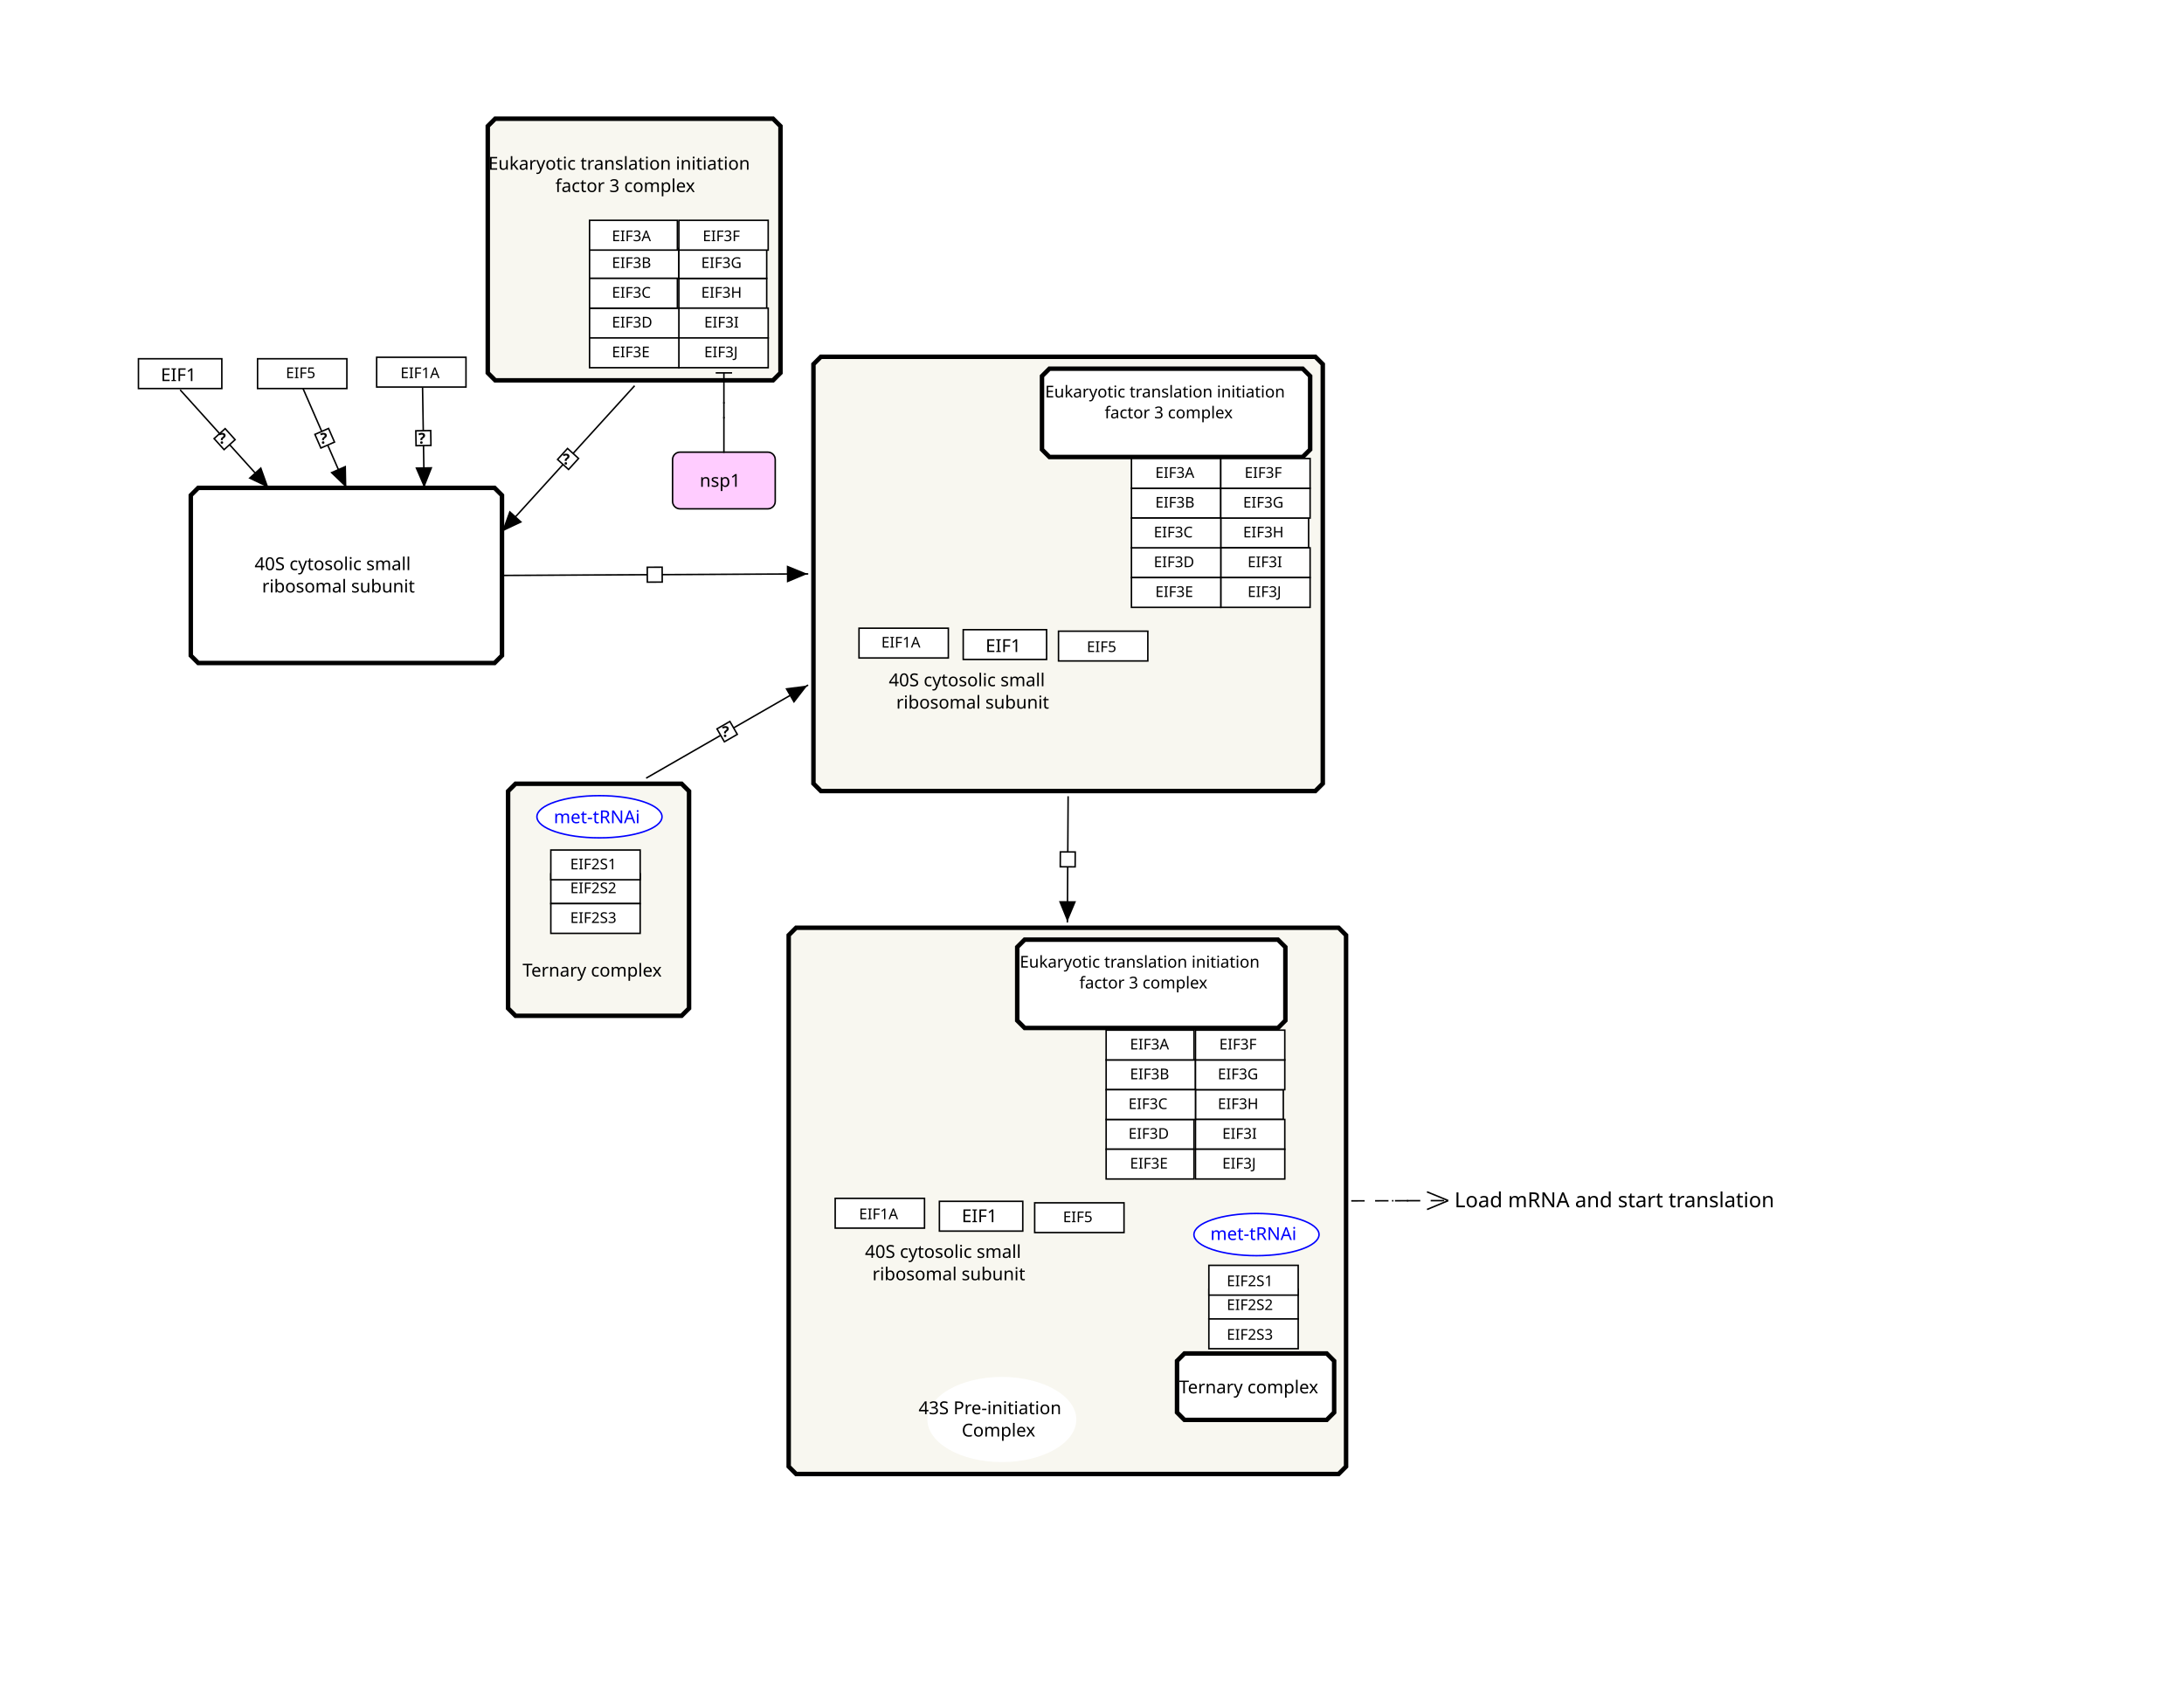
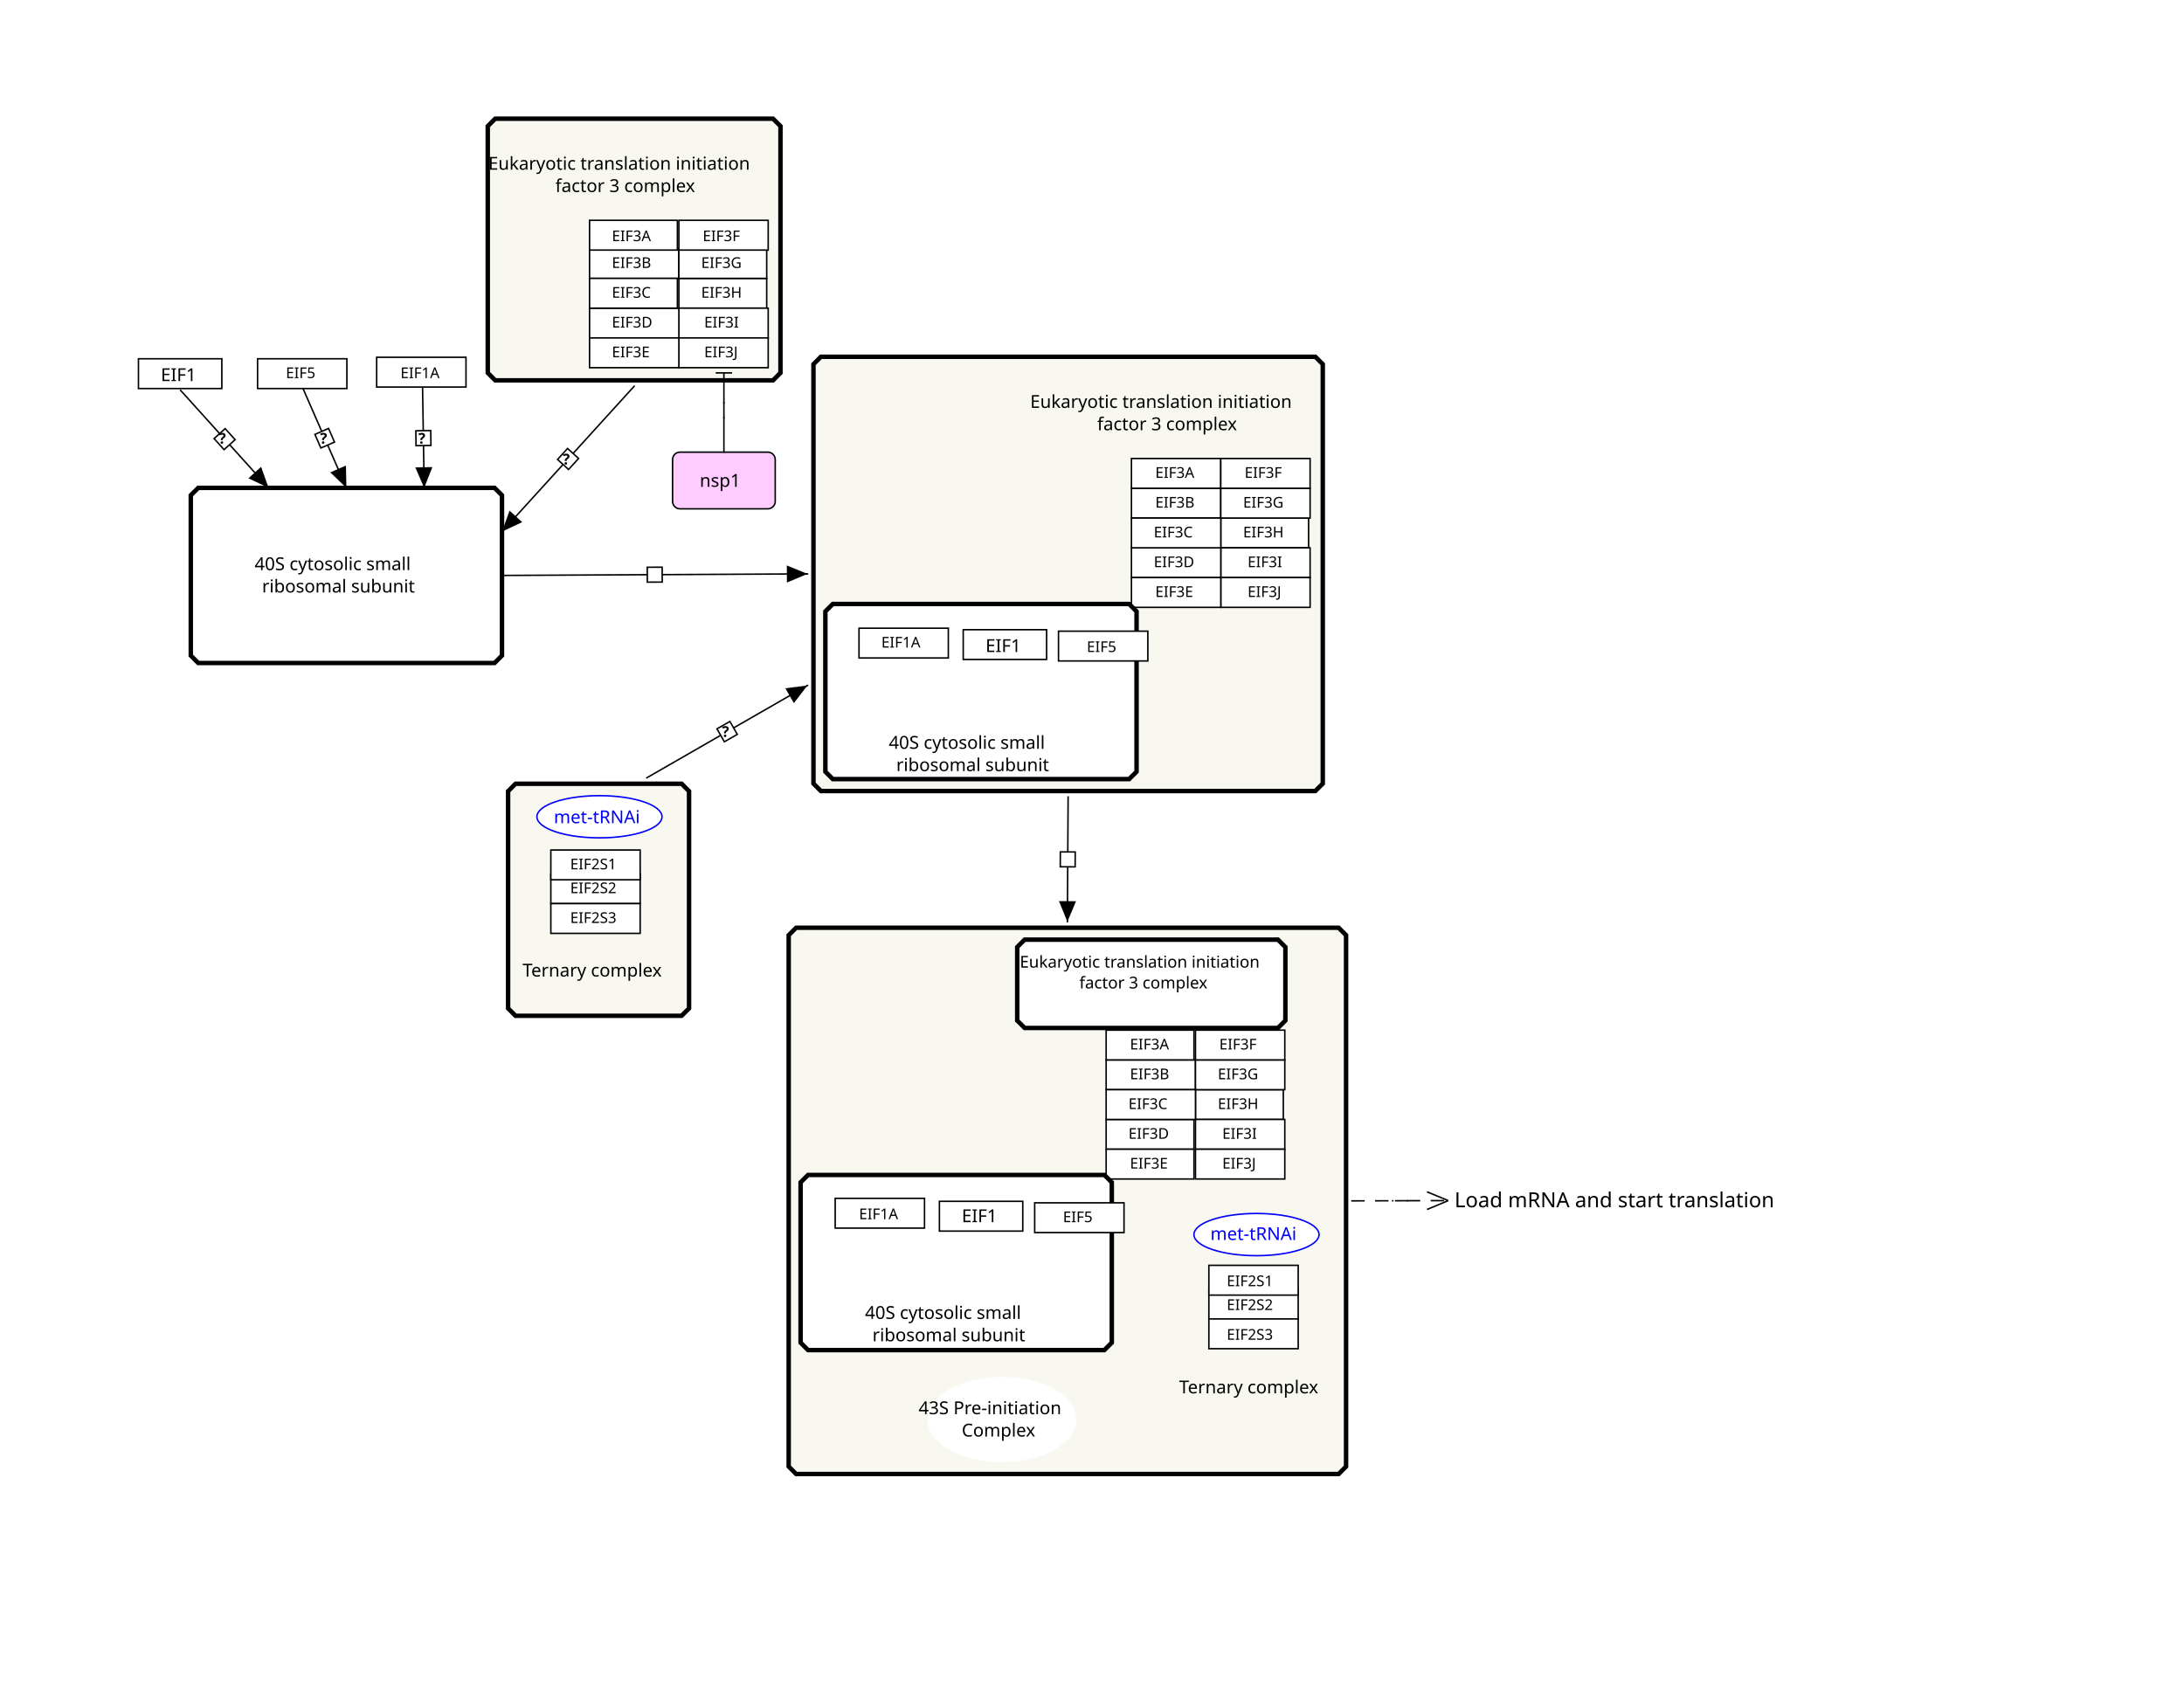
<svg xmlns="http://www.w3.org/2000/svg" fill-opacity="1" color-rendering="auto" color-interpolation="auto" text-rendering="auto" stroke="black" stroke-linecap="square" stroke-miterlimit="10" shape-rendering="auto" stroke-opacity="1" fill="black" stroke-dasharray="none" font-weight="normal" stroke-width="1" viewBox="0 0 1467 1146" font-family="'Dialog'" font-style="normal" stroke-linejoin="miter" font-size="12px" stroke-dashoffset="0" image-rendering="auto">
  <defs id="genericDefs" />
  <g />
  <defs id="genericDefs" />
  <g>
    <g fill="white" text-rendering="geometricPrecision" color-interpolation="linearRGB" color-rendering="optimizeQuality" stroke="white" image-rendering="optimizeQuality">
      <rect x="-1" width="1469" height="1148" y="-1" stroke="none" />
      <path fill="rgb(248,247,240)" d="M551.399 239.663 L883.521 239.663 L888.521 244.663 L888.521 526.374 L883.521 531.374 L551.399 531.374 L546.399 526.374 L546.399 244.663 Z" fill-rule="evenodd" stroke="none" />
      <path fill="none" d="M551.399 239.663 L883.521 239.663 L888.521 244.663 L888.521 526.374 L883.521 531.374 L551.399 531.374 L546.399 526.374 L546.399 244.663 Z" stroke-width="3" fill-rule="evenodd" stroke="black" />
-       <text fill="black" x="597" xml:space="preserve" y="461" font-family="sans-serif" stroke="none">40S cytosolic small </text>
-       <text fill="black" x="602" xml:space="preserve" y="476" font-family="sans-serif" stroke="none">ribosomal subunit</text>
-       <path d="M704.908 247.663 L875.03 247.663 L880.03 252.663 L880.03 301.987 L875.03 306.987 L704.908 306.987 L699.908 301.987 L699.908 252.663 Z" stroke="none" fill-rule="evenodd" />
-       <path fill="none" d="M704.908 247.663 L875.03 247.663 L880.03 252.663 L880.03 301.987 L875.03 306.987 L704.908 306.987 L699.908 301.987 L699.908 252.663 Z" stroke-width="3" fill-rule="evenodd" stroke="black" />
-     </g>
-     <g text-rendering="geometricPrecision" font-size="11px" font-family="sans-serif" color-interpolation="linearRGB" color-rendering="optimizeQuality" image-rendering="optimizeQuality">
-       <text x="702" xml:space="preserve" y="267" stroke="none">Eukaryotic translation initiation</text>
-       <text x="742" xml:space="preserve" y="281" stroke="none">factor 3 complex</text>
-       <text x="789" xml:space="preserve" y="295" stroke="none" />
-     </g>
-     <g fill="white" text-rendering="geometricPrecision" color-interpolation="linearRGB" color-rendering="optimizeQuality" stroke="white" image-rendering="optimizeQuality">
+       <text fill="black" x="692" xml:space="preserve" y="274" font-family="sans-serif" stroke="none">Eukaryotic translation initiation</text>
+       <text fill="black" x="737" xml:space="preserve" y="289" font-family="sans-serif" stroke="none">factor 3 complex</text>
      <rect x="760" width="60" height="20" y="328" stroke="none" />
      <rect fill="none" x="760" width="60" height="20" y="328" stroke="black" />
    </g>
    <g text-rendering="geometricPrecision" font-size="10px" font-family="sans-serif" color-interpolation="linearRGB" color-rendering="optimizeQuality" image-rendering="optimizeQuality">
      <text x="776" xml:space="preserve" y="341" stroke="none">EIF3B</text>
    </g>
    <g fill="white" text-rendering="geometricPrecision" color-interpolation="linearRGB" color-rendering="optimizeQuality" stroke="white" image-rendering="optimizeQuality">
      <rect x="820" width="59" height="20" y="348" stroke="none" />
      <rect fill="none" x="820" width="59" height="20" y="348" stroke="black" />
    </g>
    <g text-rendering="geometricPrecision" font-size="10px" font-family="sans-serif" color-interpolation="linearRGB" color-rendering="optimizeQuality" image-rendering="optimizeQuality">
      <text x="835" xml:space="preserve" y="361" stroke="none">EIF3H</text>
    </g>
    <g fill="white" text-rendering="geometricPrecision" color-interpolation="linearRGB" color-rendering="optimizeQuality" stroke="white" image-rendering="optimizeQuality">
      <rect x="820" width="60" height="20" y="368" stroke="none" />
      <rect fill="none" x="820" width="60" height="20" y="368" stroke="black" />
    </g>
    <g text-rendering="geometricPrecision" font-size="10px" font-family="sans-serif" color-interpolation="linearRGB" color-rendering="optimizeQuality" image-rendering="optimizeQuality">
      <text x="838" xml:space="preserve" y="381" stroke="none">EIF3I</text>
    </g>
    <g fill="white" text-rendering="geometricPrecision" color-interpolation="linearRGB" color-rendering="optimizeQuality" stroke="white" image-rendering="optimizeQuality">
      <rect x="820" width="60" height="20" y="328" stroke="none" />
      <rect fill="none" x="820" width="60" height="20" y="328" stroke="black" />
    </g>
    <g text-rendering="geometricPrecision" font-size="10px" font-family="sans-serif" color-interpolation="linearRGB" color-rendering="optimizeQuality" image-rendering="optimizeQuality">
      <text x="835" xml:space="preserve" y="341" stroke="none">EIF3G</text>
    </g>
    <g fill="white" text-rendering="geometricPrecision" color-interpolation="linearRGB" color-rendering="optimizeQuality" stroke="white" image-rendering="optimizeQuality">
      <rect x="760" width="60" height="20" y="368" stroke="none" />
      <rect fill="none" x="760" width="60" height="20" y="368" stroke="black" />
    </g>
    <g text-rendering="geometricPrecision" font-size="10px" font-family="sans-serif" color-interpolation="linearRGB" color-rendering="optimizeQuality" image-rendering="optimizeQuality">
      <text x="775" xml:space="preserve" y="381" stroke="none">EIF3D</text>
    </g>
    <g fill="white" text-rendering="geometricPrecision" color-interpolation="linearRGB" color-rendering="optimizeQuality" stroke="white" image-rendering="optimizeQuality">
      <rect x="820" width="60" height="20" y="388" stroke="none" />
      <rect fill="none" x="820" width="60" height="20" y="388" stroke="black" />
    </g>
    <g text-rendering="geometricPrecision" font-size="10px" font-family="sans-serif" color-interpolation="linearRGB" color-rendering="optimizeQuality" image-rendering="optimizeQuality">
      <text x="838" xml:space="preserve" y="401" stroke="none">EIF3J</text>
    </g>
    <g fill="white" text-rendering="geometricPrecision" color-interpolation="linearRGB" color-rendering="optimizeQuality" stroke="white" image-rendering="optimizeQuality">
      <rect x="760" width="60" height="20" y="388" stroke="none" />
      <rect fill="none" x="760" width="60" height="20" y="388" stroke="black" />
    </g>
    <g text-rendering="geometricPrecision" font-size="10px" font-family="sans-serif" color-interpolation="linearRGB" color-rendering="optimizeQuality" image-rendering="optimizeQuality">
      <text x="776" xml:space="preserve" y="401" stroke="none">EIF3E</text>
    </g>
    <g fill="white" text-rendering="geometricPrecision" color-interpolation="linearRGB" color-rendering="optimizeQuality" stroke="white" image-rendering="optimizeQuality">
      <rect x="760" width="60" height="20" y="348" stroke="none" />
      <rect fill="none" x="760" width="60" height="20" y="348" stroke="black" />
    </g>
    <g text-rendering="geometricPrecision" font-size="10px" font-family="sans-serif" color-interpolation="linearRGB" color-rendering="optimizeQuality" image-rendering="optimizeQuality">
      <text x="775" xml:space="preserve" y="361" stroke="none">EIF3C</text>
    </g>
    <g fill="white" text-rendering="geometricPrecision" color-interpolation="linearRGB" color-rendering="optimizeQuality" stroke="white" image-rendering="optimizeQuality">
      <rect x="760" width="60" height="20" y="308" stroke="none" />
      <rect fill="none" x="760" width="60" height="20" y="308" stroke="black" />
    </g>
    <g text-rendering="geometricPrecision" font-size="10px" font-family="sans-serif" color-interpolation="linearRGB" color-rendering="optimizeQuality" image-rendering="optimizeQuality">
      <text x="776" xml:space="preserve" y="321" stroke="none">EIF3A</text>
    </g>
    <g fill="white" text-rendering="geometricPrecision" color-interpolation="linearRGB" color-rendering="optimizeQuality" stroke="white" image-rendering="optimizeQuality">
      <rect x="820" width="60" height="20" y="308" stroke="none" />
      <rect fill="none" x="820" width="60" height="20" y="308" stroke="black" />
    </g>
    <g text-rendering="geometricPrecision" font-size="10px" font-family="sans-serif" color-interpolation="linearRGB" color-rendering="optimizeQuality" image-rendering="optimizeQuality">
      <text x="836" xml:space="preserve" y="321" stroke="none">EIF3F</text>
-       <path fill="none" d="M283.848 260.891 L284.307 289.312" />
-       <path fill="none" d="M284.468 299.31 L284.926 327.731" />
-       <path d="M278.963 313.967 L284.926 327.731 L290.442 313.782 Z" stroke="none" />
-     </g>
-     <g transform="translate(284.3872,294.3111) rotate(89.0755) translate(-284.3872,-294.3111)" fill="white" text-rendering="geometricPrecision" color-rendering="optimizeQuality" image-rendering="optimizeQuality" color-interpolation="linearRGB" stroke="white">
-       <rect x="279.387" width="10" height="10" y="289.311" stroke="none" />
-       <rect fill="none" x="279.387" width="10" height="10" y="289.311" stroke="black" />
+     </g>
+     <g fill="white" text-rendering="geometricPrecision" color-interpolation="linearRGB" color-rendering="optimizeQuality" stroke="white" image-rendering="optimizeQuality">
+       <path d="M559.399 405.727 L758.433 405.727 L763.433 410.727 L763.433 518.374 L758.433 523.374 L559.399 523.374 L554.399 518.374 L554.399 410.727 Z" stroke="none" fill-rule="evenodd" />
+       <path fill="none" d="M559.399 405.727 L758.433 405.727 L763.433 410.727 L763.433 518.374 L758.433 523.374 L559.399 523.374 L554.399 518.374 L554.399 410.727 Z" stroke-width="3" fill-rule="evenodd" stroke="black" />
+       <text fill="black" x="597" xml:space="preserve" y="503" font-family="sans-serif" stroke="none">40S cytosolic small </text>
+       <text fill="black" x="602" xml:space="preserve" y="518" font-family="sans-serif" stroke="none">ribosomal subunit</text>
+       <path fill="none" d="M283.848 260.891 L284.307 289.312" stroke="black" />
+       <path fill="none" d="M284.468 299.31 L284.926 327.731" stroke="black" />
+       <path fill="black" d="M278.963 313.967 L284.926 327.731 L290.442 313.782 Z" stroke="none" />
+       <rect x="279.387" width="10" height="10" y="289.311" transform="translate(284.3872,294.3111) rotate(89.0755) translate(-284.3872,-294.3111)" stroke="none" />
+       <rect x="279.387" y="289.311" transform="translate(284.3872,294.3111) rotate(89.0755) translate(-284.3872,-294.3111)" fill="none" width="10" height="10" stroke="black" />
    </g>
    <g font-size="10px" text-rendering="geometricPrecision" image-rendering="optimizeQuality" color-rendering="optimizeQuality" font-family="sans-serif" color-interpolation="linearRGB" font-weight="bold">
      <text x="281" xml:space="preserve" y="298" stroke="none">?</text>
    </g>
    <g fill="rgb(248,247,240)" text-rendering="geometricPrecision" color-interpolation="linearRGB" color-rendering="optimizeQuality" stroke="rgb(248,247,240)" image-rendering="optimizeQuality">
      <path d="M346.29 526.491 L457.832 526.491 L462.832 531.491 L462.832 677.37 L457.832 682.37 L346.29 682.37 L341.29 677.37 L341.29 531.491 Z" stroke="none" fill-rule="evenodd" />
      <path fill="none" d="M346.29 526.491 L457.832 526.491 L462.832 531.491 L462.832 677.37 L457.832 682.37 L346.29 682.37 L341.29 677.37 L341.29 531.491 Z" stroke-width="3" fill-rule="evenodd" stroke="black" />
      <text fill="black" x="351" xml:space="preserve" y="656" font-family="sans-serif" stroke="none">Ternary complex</text>
      <path fill="none" d="M434.446 522.491 L484.088 493.96" stroke="black" />
      <path fill="none" d="M492.758 488.977 L542.399 460.446" stroke="black" />
      <path fill="black" d="M533.245 472.329 L542.399 460.446 L527.524 462.375 Z" stroke="none" />
      <rect x="483.423" y="486.469" transform="translate(488.423,491.4686) rotate(-29.8877) translate(-488.423,-491.4686)" fill="white" width="10" height="10" stroke="none" />
      <rect x="483.423" y="486.469" transform="translate(488.423,491.4686) rotate(-29.8877) translate(-488.423,-491.4686)" fill="none" width="10" height="10" stroke="black" />
    </g>
    <g font-size="10px" text-rendering="geometricPrecision" image-rendering="optimizeQuality" color-rendering="optimizeQuality" font-family="sans-serif" color-interpolation="linearRGB" font-weight="bold">
      <text x="485" xml:space="preserve" y="495" stroke="none">?</text>
    </g>
    <g text-rendering="geometricPrecision" stroke-dasharray="8,8" color-interpolation="linearRGB" color-rendering="optimizeQuality" image-rendering="optimizeQuality">
      <path fill="none" d="M908.153 806.693 L935.493 806.618" />
      <path fill="none" d="M945.493 806.591 L972.833 806.515" />
      <path stroke-dasharray="none" fill="none" d="M958.991 812.294 L972.833 806.515 L958.959 800.813" />
      <path fill="none" d="M935.493 806.618 L935.493 806.618" />
      <path fill="none" d="M945.493 806.591 L945.493 806.591" />
      <line y2="806.618" fill="none" x1="945.493" x2="935.493" y1="806.591" />
      <path fill="rgb(248,247,240)" stroke-dasharray="none" d="M332.635 79.735 L519.248 79.735 L524.248 84.735 L524.248 250.487 L519.248 255.487 L332.635 255.487 L327.635 250.487 L327.635 84.735 Z" fill-rule="evenodd" stroke="none" />
      <path fill="none" stroke-width="3" stroke-dasharray="none" d="M332.635 79.735 L519.248 79.735 L524.248 84.735 L524.248 250.487 L519.248 255.487 L332.635 255.487 L327.635 250.487 L327.635 84.735 Z" fill-rule="evenodd" />
      <text x="328" xml:space="preserve" stroke-dasharray="none" y="114" font-family="sans-serif" stroke="none">Eukaryotic translation initiation</text>
      <text x="373" xml:space="preserve" stroke-dasharray="none" y="129" font-family="sans-serif" stroke="none">factor 3 complex</text>
      <path stroke-dasharray="none" fill="none" d="M425.941 259.487 L384.926 304.615" />
      <path stroke-dasharray="none" fill="none" d="M378.2 312.015 L337.185 357.143" />
      <path stroke-dasharray="none" d="M342.258 343.027 L337.185 357.143 L350.754 350.748 Z" stroke="none" />
      <path stroke-dasharray="none" fill="none" d="M384.926 304.615 L384.926 304.615" />
      <path stroke-dasharray="none" fill="none" d="M378.2 312.015 L378.2 312.015" />
      <rect x="376.563" y="303.315" transform="translate(381.563,308.3148) rotate(132.2666) translate(-381.563,-308.3148)" fill="white" width="10" stroke-dasharray="none" height="10" stroke="none" />
      <rect x="376.563" y="303.315" transform="translate(381.563,308.3148) rotate(132.2666) translate(-381.563,-308.3148)" fill="none" width="10" stroke-dasharray="none" height="10" />
    </g>
    <g font-size="10px" text-rendering="geometricPrecision" image-rendering="optimizeQuality" color-rendering="optimizeQuality" font-family="sans-serif" color-interpolation="linearRGB" font-weight="bold">
      <text x="378" xml:space="preserve" y="312" stroke="none">?</text>
      <path fill="none" d="M203.555 261.046 L216.111 289.806" />
      <path fill="none" d="M220.112 298.971 L232.668 327.731" />
      <path d="M221.863 317.327 L232.668 327.731 L232.384 312.734 Z" stroke="none" />
    </g>
    <g transform="translate(218.1115,294.3886) rotate(66.415) translate(-218.1115,-294.3886)" fill="white" text-rendering="geometricPrecision" color-rendering="optimizeQuality" image-rendering="optimizeQuality" color-interpolation="linearRGB" stroke="white">
      <rect x="213.112" width="10" height="10" y="289.389" stroke="none" />
      <rect fill="none" x="213.112" width="10" height="10" y="289.389" stroke="black" />
    </g>
    <g font-size="10px" text-rendering="geometricPrecision" image-rendering="optimizeQuality" color-rendering="optimizeQuality" font-family="sans-serif" color-interpolation="linearRGB" font-weight="bold">
      <text x="215" xml:space="preserve" y="298" stroke="none">?</text>
      <path fill="none" d="M337.185 386.555 L434.792 386.062" />
      <path fill="none" d="M444.792 386.011 L542.399 385.519" />
      <path d="M528.57 391.329 L542.399 385.519 L528.513 379.848 Z" stroke="none" />
      <path fill="none" d="M434.792 386.062 L434.792 386.062" />
      <path fill="none" d="M444.792 386.011 L444.792 386.011" />
    </g>
    <g transform="translate(439.7922,386.0366) rotate(-0.2893) translate(-439.7922,-386.0366)" fill="white" text-rendering="geometricPrecision" color-rendering="optimizeQuality" image-rendering="optimizeQuality" color-interpolation="linearRGB" stroke="white">
      <rect x="434.792" width="10" height="10" y="381.037" stroke="none" />
      <rect fill="none" x="434.792" width="10" height="10" y="381.037" stroke="black" />
    </g>
    <g font-size="10px" text-rendering="geometricPrecision" image-rendering="optimizeQuality" color-rendering="optimizeQuality" font-family="sans-serif" color-interpolation="linearRGB" font-weight="bold">
      <text x="439" xml:space="preserve" y="390" stroke="none" />
    </g>
    <g fill="rgb(248,247,240)" text-rendering="geometricPrecision" color-interpolation="linearRGB" color-rendering="optimizeQuality" stroke="rgb(248,247,240)" image-rendering="optimizeQuality">
      <path d="M534.762 623.216 L899.153 623.216 L904.153 628.216 L904.153 985.171 L899.153 990.171 L534.762 990.171 L529.762 985.171 L529.762 628.216 Z" stroke="none" fill-rule="evenodd" />
      <path fill="none" d="M534.762 623.216 L899.153 623.216 L904.153 628.216 L904.153 985.171 L899.153 990.171 L534.762 990.171 L529.762 985.171 L529.762 628.216 Z" stroke-width="3" fill-rule="evenodd" stroke="black" />
-       <text fill="black" x="581" xml:space="preserve" y="845" font-family="sans-serif" stroke="none">40S cytosolic small </text>
-       <text fill="black" x="586" xml:space="preserve" y="860" font-family="sans-serif" stroke="none">ribosomal subunit</text>
+       <text fill="black" x="792" xml:space="preserve" y="936" font-family="sans-serif" stroke="none">Ternary complex</text>
      <path fill="none" d="M717.46 535.374 L717.239 572.295" stroke="black" />
      <path fill="none" d="M717.179 582.295 L716.957 619.216" stroke="black" />
      <path fill="black" d="M711.3 605.323 L716.957 619.216 L722.781 605.392 Z" stroke="none" />
      <rect x="712.209" y="572.295" transform="translate(717.2089,577.2947) rotate(90.3438) translate(-717.2089,-577.2947)" fill="white" width="10" height="10" stroke="none" />
      <rect x="712.209" y="572.295" transform="translate(717.2089,577.2947) rotate(90.3438) translate(-717.2089,-577.2947)" fill="none" width="10" height="10" stroke="black" />
    </g>
    <g font-size="10px" text-rendering="geometricPrecision" image-rendering="optimizeQuality" color-rendering="optimizeQuality" font-family="sans-serif" color-interpolation="linearRGB" font-weight="bold">
      <text x="717" xml:space="preserve" y="581" stroke="none" />
      <path fill="none" d="M121.334 262.244 L147.523 291.275" />
      <path fill="none" d="M154.221 298.7 L180.41 327.731" />
      <path d="M166.865 321.286 L180.41 327.731 L175.389 313.596 Z" stroke="none" />
      <path fill="none" d="M147.523 291.275 L147.523 291.275" />
      <path fill="none" d="M154.221 298.7 L154.221 298.7" />
    </g>
    <g transform="translate(150.8716,294.9876) rotate(47.9462) translate(-150.8716,-294.9876)" fill="white" text-rendering="geometricPrecision" color-rendering="optimizeQuality" image-rendering="optimizeQuality" color-interpolation="linearRGB" stroke="white">
      <rect x="145.872" width="10" height="10" y="289.988" stroke="none" />
      <rect fill="none" x="145.872" width="10" height="10" y="289.988" stroke="black" />
    </g>
    <g font-size="10px" text-rendering="geometricPrecision" image-rendering="optimizeQuality" color-rendering="optimizeQuality" font-family="sans-serif" color-interpolation="linearRGB" font-weight="bold">
      <text x="147" xml:space="preserve" y="298" stroke="none">?</text>
    </g>
    <g fill="white" text-rendering="geometricPrecision" color-interpolation="linearRGB" color-rendering="optimizeQuality" stroke="white" image-rendering="optimizeQuality">
      <ellipse rx="114.446" ry="12.5" cx="1087.28" cy="806.515" stroke="none" />
    </g>
    <g text-rendering="geometricPrecision" font-size="14px" font-family="sans-serif" color-interpolation="linearRGB" color-rendering="optimizeQuality" image-rendering="optimizeQuality">
      <text x="977" xml:space="preserve" y="811" stroke="none">Load mRNA and start translation</text>
    </g>
-     <g fill="rgb(255,204,255)" text-rendering="geometricPrecision" color-interpolation="linearRGB" color-rendering="optimizeQuality" stroke="rgb(255,204,255)" image-rendering="optimizeQuality">
-       <rect x="451.77" y="303.723" width="68.956" rx="5" ry="5" height="38.084" stroke="none" />
-       <rect x="451.77" y="303.723" fill="none" width="68.956" rx="5" ry="5" height="38.084" stroke="black" />
-       <text fill="black" x="470" xml:space="preserve" y="327" font-family="sans-serif" stroke="none">nsp1</text>
-       <path fill="white" d="M133.151 327.731 L332.185 327.731 L337.185 332.731 L337.185 440.378 L332.185 445.378 L133.151 445.378 L128.151 440.378 L128.151 332.731 Z" fill-rule="evenodd" stroke="none" />
+     <g fill="white" text-rendering="geometricPrecision" color-interpolation="linearRGB" color-rendering="optimizeQuality" stroke="white" image-rendering="optimizeQuality">
+       <path d="M133.151 327.731 L332.185 327.731 L337.185 332.731 L337.185 440.378 L332.185 445.378 L133.151 445.378 L128.151 440.378 L128.151 332.731 Z" stroke="none" fill-rule="evenodd" />
      <path fill="none" d="M133.151 327.731 L332.185 327.731 L337.185 332.731 L337.185 440.378 L332.185 445.378 L133.151 445.378 L128.151 440.378 L128.151 332.731 Z" stroke-width="3" fill-rule="evenodd" stroke="black" />
      <text fill="black" x="171" xml:space="preserve" y="383" font-family="sans-serif" stroke="none">40S cytosolic small </text>
      <text fill="black" x="176" xml:space="preserve" y="398" font-family="sans-serif" stroke="none">ribosomal subunit</text>
-       <ellipse rx="50.019" fill="white" ry="28.607" cx="672.945" cy="953.564" stroke="none" />
+       <ellipse rx="50.019" ry="28.607" cx="672.945" cy="953.564" stroke="none" />
      <text fill="black" x="617" xml:space="preserve" y="950" font-family="sans-serif" stroke="none">43S Pre-initiation </text>
      <text fill="black" x="646" xml:space="preserve" y="965" font-family="sans-serif" stroke="none">Complex</text>
-       <ellipse rx="42.013" fill="white" ry="14.171" cx="402.661" cy="548.662" stroke="none" />
+       <rect x="451.77" y="303.723" fill="rgb(255,204,255)" width="68.956" rx="5" ry="5" height="38.084" stroke="none" />
+       <rect x="451.77" y="303.723" fill="none" width="68.956" rx="5" ry="5" height="38.084" stroke="black" />
+       <text fill="black" x="470" xml:space="preserve" y="327" font-family="sans-serif" stroke="none">nsp1</text>
+       <ellipse rx="42.013" ry="14.171" cx="402.661" cy="548.662" stroke="none" />
      <ellipse rx="42.013" fill="none" ry="14.171" cx="402.661" cy="548.662" stroke="blue" />
      <text fill="blue" x="372" xml:space="preserve" y="553" font-family="sans-serif" stroke="none">met-tRNAi</text>
-       <rect fill="white" x="396" width="60" height="20" y="167" stroke="none" />
+       <rect x="396" width="60" height="20" y="167" stroke="none" />
      <rect fill="none" x="396" width="60" height="20" y="167" stroke="black" />
    </g>
    <g text-rendering="geometricPrecision" font-size="10px" font-family="sans-serif" color-interpolation="linearRGB" color-rendering="optimizeQuality" image-rendering="optimizeQuality">
      <text x="411" xml:space="preserve" y="180" stroke="none">EIF3B</text>
    </g>
    <g fill="white" text-rendering="geometricPrecision" color-interpolation="linearRGB" color-rendering="optimizeQuality" stroke="white" image-rendering="optimizeQuality">
      <rect x="456" width="59" height="20" y="187" stroke="none" />
      <rect fill="none" x="456" width="59" height="20" y="187" stroke="black" />
    </g>
    <g text-rendering="geometricPrecision" font-size="10px" font-family="sans-serif" color-interpolation="linearRGB" color-rendering="optimizeQuality" image-rendering="optimizeQuality">
      <text x="471" xml:space="preserve" y="200" stroke="none">EIF3H</text>
    </g>
    <g fill="white" text-rendering="geometricPrecision" color-interpolation="linearRGB" color-rendering="optimizeQuality" stroke="white" image-rendering="optimizeQuality">
      <rect x="370" width="60" height="20" y="587" stroke="none" />
      <rect fill="none" x="370" width="60" height="20" y="587" stroke="black" />
    </g>
    <g text-rendering="geometricPrecision" font-size="10px" font-family="sans-serif" color-interpolation="linearRGB" color-rendering="optimizeQuality" image-rendering="optimizeQuality">
      <text x="383" xml:space="preserve" y="600" stroke="none">EIF2S2</text>
    </g>
    <g fill="white" text-rendering="geometricPrecision" color-interpolation="linearRGB" color-rendering="optimizeQuality" stroke="white" image-rendering="optimizeQuality">
      <rect x="370" width="60" height="20" y="607" stroke="none" />
      <rect fill="none" x="370" width="60" height="20" y="607" stroke="black" />
    </g>
    <g text-rendering="geometricPrecision" font-size="10px" font-family="sans-serif" color-interpolation="linearRGB" color-rendering="optimizeQuality" image-rendering="optimizeQuality">
      <text x="383" xml:space="preserve" y="620" stroke="none">EIF2S3</text>
    </g>
    <g fill="white" text-rendering="geometricPrecision" color-interpolation="linearRGB" color-rendering="optimizeQuality" stroke="white" image-rendering="optimizeQuality">
      <rect x="456" width="60" height="20" y="207" stroke="none" />
      <rect fill="none" x="456" width="60" height="20" y="207" stroke="black" />
    </g>
    <g text-rendering="geometricPrecision" font-size="10px" font-family="sans-serif" color-interpolation="linearRGB" color-rendering="optimizeQuality" image-rendering="optimizeQuality">
      <text x="473" xml:space="preserve" y="220" stroke="none">EIF3I</text>
    </g>
    <g fill="white" text-rendering="geometricPrecision" color-interpolation="linearRGB" color-rendering="optimizeQuality" stroke="white" image-rendering="optimizeQuality">
      <rect x="711" width="60" height="20" y="424" stroke="none" />
      <rect fill="none" x="711" width="60" height="20" y="424" stroke="black" />
    </g>
    <g text-rendering="geometricPrecision" font-size="10px" font-family="sans-serif" color-interpolation="linearRGB" color-rendering="optimizeQuality" image-rendering="optimizeQuality">
      <text x="730" xml:space="preserve" y="438" stroke="none">EIF5</text>
    </g>
    <g fill="white" text-rendering="geometricPrecision" color-interpolation="linearRGB" color-rendering="optimizeQuality" stroke="white" image-rendering="optimizeQuality">
      <rect x="456" width="59" height="20" y="167" stroke="none" />
      <rect fill="none" x="456" width="59" height="20" y="167" stroke="black" />
    </g>
    <g text-rendering="geometricPrecision" font-size="10px" font-family="sans-serif" color-interpolation="linearRGB" color-rendering="optimizeQuality" image-rendering="optimizeQuality">
      <text x="471" xml:space="preserve" y="180" stroke="none">EIF3G</text>
    </g>
    <g fill="white" text-rendering="geometricPrecision" color-interpolation="linearRGB" color-rendering="optimizeQuality" stroke="white" image-rendering="optimizeQuality">
      <rect x="396" width="60" height="20" y="207" stroke="none" />
      <rect fill="none" x="396" width="60" height="20" y="207" stroke="black" />
    </g>
    <g text-rendering="geometricPrecision" font-size="10px" font-family="sans-serif" color-interpolation="linearRGB" color-rendering="optimizeQuality" image-rendering="optimizeQuality">
      <text x="411" xml:space="preserve" y="220" stroke="none">EIF3D</text>
    </g>
    <g fill="white" text-rendering="geometricPrecision" color-interpolation="linearRGB" color-rendering="optimizeQuality" stroke="white" image-rendering="optimizeQuality">
      <rect x="370" width="60" height="20" y="571" stroke="none" />
      <rect fill="none" x="370" width="60" height="20" y="571" stroke="black" />
    </g>
    <g text-rendering="geometricPrecision" font-size="10px" font-family="sans-serif" color-interpolation="linearRGB" color-rendering="optimizeQuality" image-rendering="optimizeQuality">
      <text x="383" xml:space="preserve" y="584" stroke="none">EIF2S1</text>
    </g>
    <g fill="white" text-rendering="geometricPrecision" color-interpolation="linearRGB" color-rendering="optimizeQuality" stroke="white" image-rendering="optimizeQuality">
      <rect x="456" width="60" height="20" y="227" stroke="none" />
      <rect fill="none" x="456" width="60" height="20" y="227" stroke="black" />
    </g>
    <g text-rendering="geometricPrecision" font-size="10px" font-family="sans-serif" color-interpolation="linearRGB" color-rendering="optimizeQuality" image-rendering="optimizeQuality">
      <text x="473" xml:space="preserve" y="240" stroke="none">EIF3J</text>
    </g>
    <g fill="white" text-rendering="geometricPrecision" color-interpolation="linearRGB" color-rendering="optimizeQuality" stroke="white" image-rendering="optimizeQuality">
      <rect x="396" width="60" height="20" y="227" stroke="none" />
      <rect fill="none" x="396" width="60" height="20" y="227" stroke="black" />
    </g>
    <g text-rendering="geometricPrecision" font-size="10px" font-family="sans-serif" color-interpolation="linearRGB" color-rendering="optimizeQuality" image-rendering="optimizeQuality">
      <text x="411" xml:space="preserve" y="240" stroke="none">EIF3E</text>
    </g>
    <g fill="white" text-rendering="geometricPrecision" color-interpolation="linearRGB" color-rendering="optimizeQuality" stroke="white" image-rendering="optimizeQuality">
      <rect x="396" width="59" height="20" y="187" stroke="none" />
      <rect fill="none" x="396" width="59" height="20" y="187" stroke="black" />
    </g>
    <g text-rendering="geometricPrecision" font-size="10px" font-family="sans-serif" color-interpolation="linearRGB" color-rendering="optimizeQuality" image-rendering="optimizeQuality">
      <text x="411" xml:space="preserve" y="200" stroke="none">EIF3C</text>
    </g>
    <g fill="white" text-rendering="geometricPrecision" color-interpolation="linearRGB" color-rendering="optimizeQuality" stroke="white" image-rendering="optimizeQuality">
      <rect x="396" width="59" height="20" y="148" stroke="none" />
      <rect fill="none" x="396" width="59" height="20" y="148" stroke="black" />
    </g>
    <g text-rendering="geometricPrecision" font-size="10px" font-family="sans-serif" color-interpolation="linearRGB" color-rendering="optimizeQuality" image-rendering="optimizeQuality">
      <text x="411" xml:space="preserve" y="162" stroke="none">EIF3A</text>
    </g>
    <g fill="white" text-rendering="geometricPrecision" color-interpolation="linearRGB" color-rendering="optimizeQuality" stroke="white" image-rendering="optimizeQuality">
      <rect x="456" width="60" height="20" y="148" stroke="none" />
      <rect fill="none" x="456" width="60" height="20" y="148" stroke="black" />
    </g>
    <g text-rendering="geometricPrecision" font-size="10px" font-family="sans-serif" color-interpolation="linearRGB" color-rendering="optimizeQuality" image-rendering="optimizeQuality">
      <text x="472" xml:space="preserve" y="162" stroke="none">EIF3F</text>
    </g>
    <g fill="white" text-rendering="geometricPrecision" color-interpolation="linearRGB" color-rendering="optimizeQuality" stroke="white" image-rendering="optimizeQuality">
      <rect x="577" width="60" height="20" y="422" stroke="none" />
      <rect fill="none" x="577" width="60" height="20" y="422" stroke="black" />
    </g>
    <g text-rendering="geometricPrecision" font-size="10px" font-family="sans-serif" color-interpolation="linearRGB" color-rendering="optimizeQuality" image-rendering="optimizeQuality">
      <text x="592" xml:space="preserve" y="435" stroke="none">EIF1A</text>
    </g>
    <g fill="white" text-rendering="geometricPrecision" color-interpolation="linearRGB" color-rendering="optimizeQuality" stroke="white" image-rendering="optimizeQuality">
      <rect x="647" width="56" height="20" y="423" stroke="none" />
      <rect fill="none" x="647" width="56" height="20" y="423" stroke="black" />
      <text fill="black" x="662" xml:space="preserve" y="438" font-family="sans-serif" stroke="none">EIF1</text>
      <rect x="173" width="60" height="20" y="241" stroke="none" />
      <rect fill="none" x="173" width="60" height="20" y="241" stroke="black" />
    </g>
    <g text-rendering="geometricPrecision" font-size="10px" font-family="sans-serif" color-interpolation="linearRGB" color-rendering="optimizeQuality" image-rendering="optimizeQuality">
      <text x="192" xml:space="preserve" y="254" stroke="none">EIF5</text>
    </g>
    <g fill="white" text-rendering="geometricPrecision" color-interpolation="linearRGB" color-rendering="optimizeQuality" stroke="white" image-rendering="optimizeQuality">
      <rect x="253" width="60" height="20" y="240" stroke="none" />
      <rect fill="none" x="253" width="60" height="20" y="240" stroke="black" />
    </g>
    <g text-rendering="geometricPrecision" font-size="10px" font-family="sans-serif" color-interpolation="linearRGB" color-rendering="optimizeQuality" image-rendering="optimizeQuality">
      <text x="269" xml:space="preserve" y="254" stroke="none">EIF1A</text>
    </g>
    <g fill="white" text-rendering="geometricPrecision" color-interpolation="linearRGB" color-rendering="optimizeQuality" stroke="white" image-rendering="optimizeQuality">
      <rect x="93" width="56" height="20" y="241" stroke="none" />
      <rect fill="none" x="93" width="56" height="20" y="241" stroke="black" />
      <text fill="black" x="108" xml:space="preserve" y="256" font-family="sans-serif" stroke="none">EIF1</text>
      <path fill="none" d="M486.248 303.723 L486.248 280.605" stroke="black" />
      <path fill="none" d="M486.248 270.605 L486.248 250.487" stroke="black" />
      <line y2="250.487" fill="none" x1="491.248" x2="481.248" stroke="black" y1="250.487" />
      <line y2="280.605" fill="none" x1="486.248" x2="486.248" stroke="black" y1="270.605" />
      <path d="M688.27 631.216 L858.392 631.216 L863.392 636.216 L863.392 685.539 L858.392 690.539 L688.27 690.539 L683.27 685.539 L683.27 636.216 Z" stroke="none" fill-rule="evenodd" />
      <path fill="none" d="M688.27 631.216 L858.392 631.216 L863.392 636.216 L863.392 685.539 L858.392 690.539 L688.27 690.539 L683.27 685.539 L683.27 636.216 Z" stroke-width="3" fill-rule="evenodd" stroke="black" />
    </g>
    <g text-rendering="geometricPrecision" font-size="11px" font-family="sans-serif" color-interpolation="linearRGB" color-rendering="optimizeQuality" image-rendering="optimizeQuality">
      <text x="685" xml:space="preserve" y="650" stroke="none">Eukaryotic translation initiation</text>
      <text x="725" xml:space="preserve" y="664" stroke="none">factor 3 complex</text>
      <text x="773" xml:space="preserve" y="678" stroke="none" />
    </g>
    <g fill="white" text-rendering="geometricPrecision" color-interpolation="linearRGB" color-rendering="optimizeQuality" stroke="white" image-rendering="optimizeQuality">
      <rect x="743" width="60" height="20" y="712" stroke="none" />
      <rect fill="none" x="743" width="60" height="20" y="712" stroke="black" />
    </g>
    <g text-rendering="geometricPrecision" font-size="10px" font-family="sans-serif" color-interpolation="linearRGB" color-rendering="optimizeQuality" image-rendering="optimizeQuality">
      <text x="759" xml:space="preserve" y="725" stroke="none">EIF3B</text>
    </g>
    <g fill="white" text-rendering="geometricPrecision" color-interpolation="linearRGB" color-rendering="optimizeQuality" stroke="white" image-rendering="optimizeQuality">
      <rect x="803" width="59" height="20" y="732" stroke="none" />
      <rect fill="none" x="803" width="59" height="20" y="732" stroke="black" />
    </g>
    <g text-rendering="geometricPrecision" font-size="10px" font-family="sans-serif" color-interpolation="linearRGB" color-rendering="optimizeQuality" image-rendering="optimizeQuality">
      <text x="818" xml:space="preserve" y="745" stroke="none">EIF3H</text>
    </g>
    <g fill="white" text-rendering="geometricPrecision" color-interpolation="linearRGB" color-rendering="optimizeQuality" stroke="white" image-rendering="optimizeQuality">
      <rect x="803" width="60" height="20" y="752" stroke="none" />
      <rect fill="none" x="803" width="60" height="20" y="752" stroke="black" />
    </g>
    <g text-rendering="geometricPrecision" font-size="10px" font-family="sans-serif" color-interpolation="linearRGB" color-rendering="optimizeQuality" image-rendering="optimizeQuality">
      <text x="821" xml:space="preserve" y="765" stroke="none">EIF3I</text>
    </g>
    <g fill="white" text-rendering="geometricPrecision" color-interpolation="linearRGB" color-rendering="optimizeQuality" stroke="white" image-rendering="optimizeQuality">
      <rect x="803" width="60" height="20" y="712" stroke="none" />
      <rect fill="none" x="803" width="60" height="20" y="712" stroke="black" />
    </g>
    <g text-rendering="geometricPrecision" font-size="10px" font-family="sans-serif" color-interpolation="linearRGB" color-rendering="optimizeQuality" image-rendering="optimizeQuality">
      <text x="818" xml:space="preserve" y="725" stroke="none">EIF3G</text>
    </g>
    <g fill="white" text-rendering="geometricPrecision" color-interpolation="linearRGB" color-rendering="optimizeQuality" stroke="white" image-rendering="optimizeQuality">
      <rect x="743" width="59" height="20" y="752" stroke="none" />
      <rect fill="none" x="743" width="59" height="20" y="752" stroke="black" />
    </g>
    <g text-rendering="geometricPrecision" font-size="10px" font-family="sans-serif" color-interpolation="linearRGB" color-rendering="optimizeQuality" image-rendering="optimizeQuality">
      <text x="758" xml:space="preserve" y="765" stroke="none">EIF3D</text>
    </g>
    <g fill="white" text-rendering="geometricPrecision" color-interpolation="linearRGB" color-rendering="optimizeQuality" stroke="white" image-rendering="optimizeQuality">
      <rect x="803" width="60" height="20" y="772" stroke="none" />
      <rect fill="none" x="803" width="60" height="20" y="772" stroke="black" />
    </g>
    <g text-rendering="geometricPrecision" font-size="10px" font-family="sans-serif" color-interpolation="linearRGB" color-rendering="optimizeQuality" image-rendering="optimizeQuality">
      <text x="821" xml:space="preserve" y="785" stroke="none">EIF3J</text>
    </g>
    <g fill="white" text-rendering="geometricPrecision" color-interpolation="linearRGB" color-rendering="optimizeQuality" stroke="white" image-rendering="optimizeQuality">
      <rect x="743" width="59" height="20" y="772" stroke="none" />
      <rect fill="none" x="743" width="59" height="20" y="772" stroke="black" />
    </g>
    <g text-rendering="geometricPrecision" font-size="10px" font-family="sans-serif" color-interpolation="linearRGB" color-rendering="optimizeQuality" image-rendering="optimizeQuality">
      <text x="759" xml:space="preserve" y="785" stroke="none">EIF3E</text>
    </g>
    <g fill="white" text-rendering="geometricPrecision" color-interpolation="linearRGB" color-rendering="optimizeQuality" stroke="white" image-rendering="optimizeQuality">
      <rect x="743" width="60" height="20" y="732" stroke="none" />
      <rect fill="none" x="743" width="60" height="20" y="732" stroke="black" />
    </g>
    <g text-rendering="geometricPrecision" font-size="10px" font-family="sans-serif" color-interpolation="linearRGB" color-rendering="optimizeQuality" image-rendering="optimizeQuality">
      <text x="758" xml:space="preserve" y="745" stroke="none">EIF3C</text>
    </g>
    <g fill="white" text-rendering="geometricPrecision" color-interpolation="linearRGB" color-rendering="optimizeQuality" stroke="white" image-rendering="optimizeQuality">
      <rect x="743" width="59" height="20" y="692" stroke="none" />
      <rect fill="none" x="743" width="59" height="20" y="692" stroke="black" />
    </g>
    <g text-rendering="geometricPrecision" font-size="10px" font-family="sans-serif" color-interpolation="linearRGB" color-rendering="optimizeQuality" image-rendering="optimizeQuality">
      <text x="759" xml:space="preserve" y="705" stroke="none">EIF3A</text>
    </g>
    <g fill="white" text-rendering="geometricPrecision" color-interpolation="linearRGB" color-rendering="optimizeQuality" stroke="white" image-rendering="optimizeQuality">
      <rect x="803" width="60" height="20" y="692" stroke="none" />
      <rect fill="none" x="803" width="60" height="20" y="692" stroke="black" />
    </g>
    <g text-rendering="geometricPrecision" font-size="10px" font-family="sans-serif" color-interpolation="linearRGB" color-rendering="optimizeQuality" image-rendering="optimizeQuality">
      <text x="819" xml:space="preserve" y="705" stroke="none">EIF3F</text>
    </g>
    <g fill="white" text-rendering="geometricPrecision" color-interpolation="linearRGB" color-rendering="optimizeQuality" stroke="white" image-rendering="optimizeQuality">
+       <path d="M542.762 789.279 L741.796 789.279 L746.796 794.279 L746.796 901.926 L741.796 906.926 L542.762 906.926 L537.762 901.926 L537.762 794.279 Z" stroke="none" fill-rule="evenodd" />
+       <path fill="none" d="M542.762 789.279 L741.796 789.279 L746.796 794.279 L746.796 901.926 L741.796 906.926 L542.762 906.926 L537.762 901.926 L537.762 794.279 Z" stroke-width="3" fill-rule="evenodd" stroke="black" />
+       <text fill="black" x="581" xml:space="preserve" y="886" font-family="sans-serif" stroke="none">40S cytosolic small </text>
+       <text fill="black" x="586" xml:space="preserve" y="901" font-family="sans-serif" stroke="none">ribosomal subunit</text>
      <rect x="695" width="60" height="20" y="808" stroke="none" />
      <rect fill="none" x="695" width="60" height="20" y="808" stroke="black" />
    </g>
    <g text-rendering="geometricPrecision" font-size="10px" font-family="sans-serif" color-interpolation="linearRGB" color-rendering="optimizeQuality" image-rendering="optimizeQuality">
      <text x="714" xml:space="preserve" y="821" stroke="none">EIF5</text>
    </g>
    <g fill="white" text-rendering="geometricPrecision" color-interpolation="linearRGB" color-rendering="optimizeQuality" stroke="white" image-rendering="optimizeQuality">
      <rect x="561" width="60" height="20" y="805" stroke="none" />
      <rect fill="none" x="561" width="60" height="20" y="805" stroke="black" />
    </g>
    <g text-rendering="geometricPrecision" font-size="10px" font-family="sans-serif" color-interpolation="linearRGB" color-rendering="optimizeQuality" image-rendering="optimizeQuality">
      <text x="577" xml:space="preserve" y="819" stroke="none">EIF1A</text>
    </g>
    <g fill="white" text-rendering="geometricPrecision" color-interpolation="linearRGB" color-rendering="optimizeQuality" stroke="white" image-rendering="optimizeQuality">
      <rect x="631" width="56" height="20" y="807" stroke="none" />
      <rect fill="none" x="631" width="56" height="20" y="807" stroke="black" />
      <text fill="black" x="646" xml:space="preserve" y="821" font-family="sans-serif" stroke="none">EIF1</text>
-       <path d="M795.611 909.211 L891.153 909.211 L896.153 914.211 L896.153 948.828 L891.153 953.828 L795.611 953.828 L790.611 948.828 L790.611 914.211 Z" stroke="none" fill-rule="evenodd" />
-       <path fill="none" d="M795.611 909.211 L891.153 909.211 L896.153 914.211 L896.153 948.828 L891.153 953.828 L795.611 953.828 L790.611 948.828 L790.611 914.211 Z" stroke-width="3" fill-rule="evenodd" stroke="black" />
-       <text fill="black" x="792" xml:space="preserve" y="936" font-family="sans-serif" stroke="none">Ternary complex</text>
      <ellipse rx="42.013" ry="14.171" cx="843.982" cy="829.336" stroke="none" />
      <ellipse rx="42.013" fill="none" ry="14.171" cx="843.982" cy="829.336" stroke="blue" />
      <text fill="blue" x="813" xml:space="preserve" y="833" font-family="sans-serif" stroke="none">met-tRNAi</text>
      <rect x="812" width="60" height="20" y="866" stroke="none" />
      <rect fill="none" x="812" width="60" height="20" y="866" stroke="black" />
    </g>
    <g text-rendering="geometricPrecision" font-size="10px" font-family="sans-serif" color-interpolation="linearRGB" color-rendering="optimizeQuality" image-rendering="optimizeQuality">
      <text x="824" xml:space="preserve" y="880" stroke="none">EIF2S2</text>
    </g>
    <g fill="white" text-rendering="geometricPrecision" color-interpolation="linearRGB" color-rendering="optimizeQuality" stroke="white" image-rendering="optimizeQuality">
      <rect x="812" width="60" height="20" y="886" stroke="none" />
      <rect fill="none" x="812" width="60" height="20" y="886" stroke="black" />
    </g>
    <g text-rendering="geometricPrecision" font-size="10px" font-family="sans-serif" color-interpolation="linearRGB" color-rendering="optimizeQuality" image-rendering="optimizeQuality">
      <text x="824" xml:space="preserve" y="900" stroke="none">EIF2S3</text>
    </g>
    <g fill="white" text-rendering="geometricPrecision" color-interpolation="linearRGB" color-rendering="optimizeQuality" stroke="white" image-rendering="optimizeQuality">
      <rect x="812" width="60" height="20" y="850" stroke="none" />
      <rect fill="none" x="812" width="60" height="20" y="850" stroke="black" />
    </g>
    <g text-rendering="geometricPrecision" font-size="10px" font-family="sans-serif" color-interpolation="linearRGB" color-rendering="optimizeQuality" image-rendering="optimizeQuality">
      <text x="824" xml:space="preserve" y="864" stroke="none">EIF2S1</text>
    </g>
  </g>
</svg>
